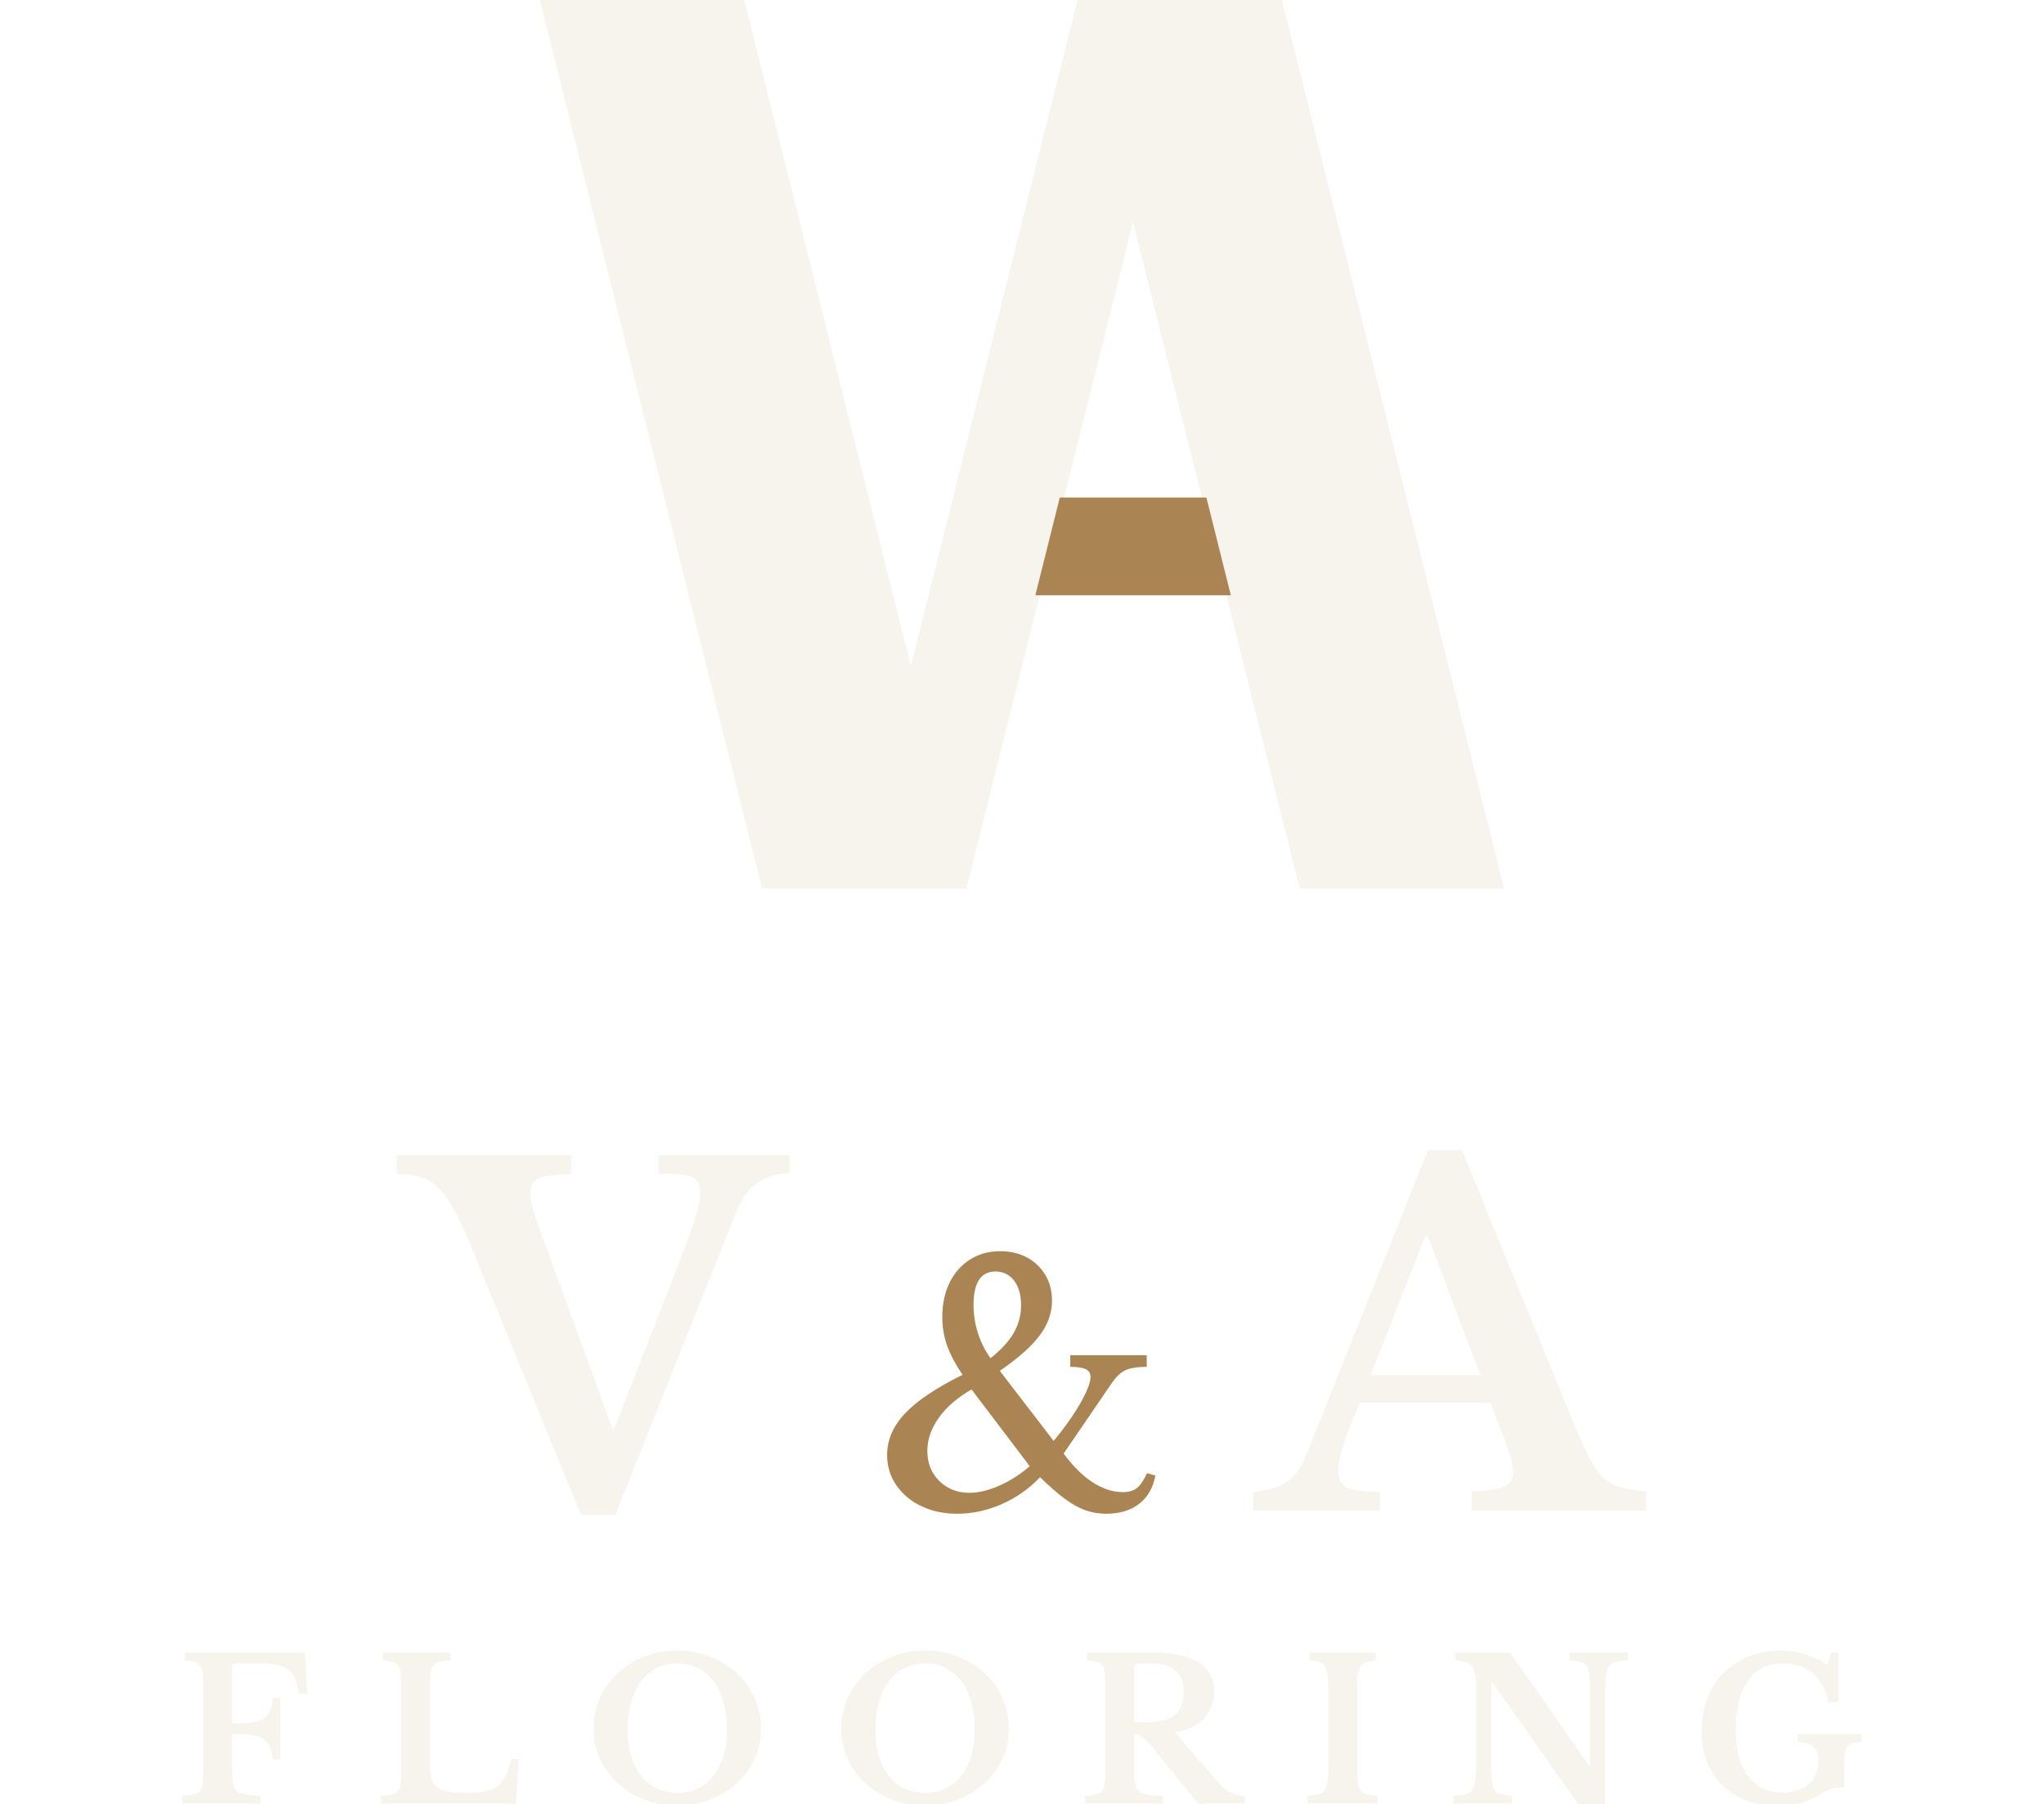
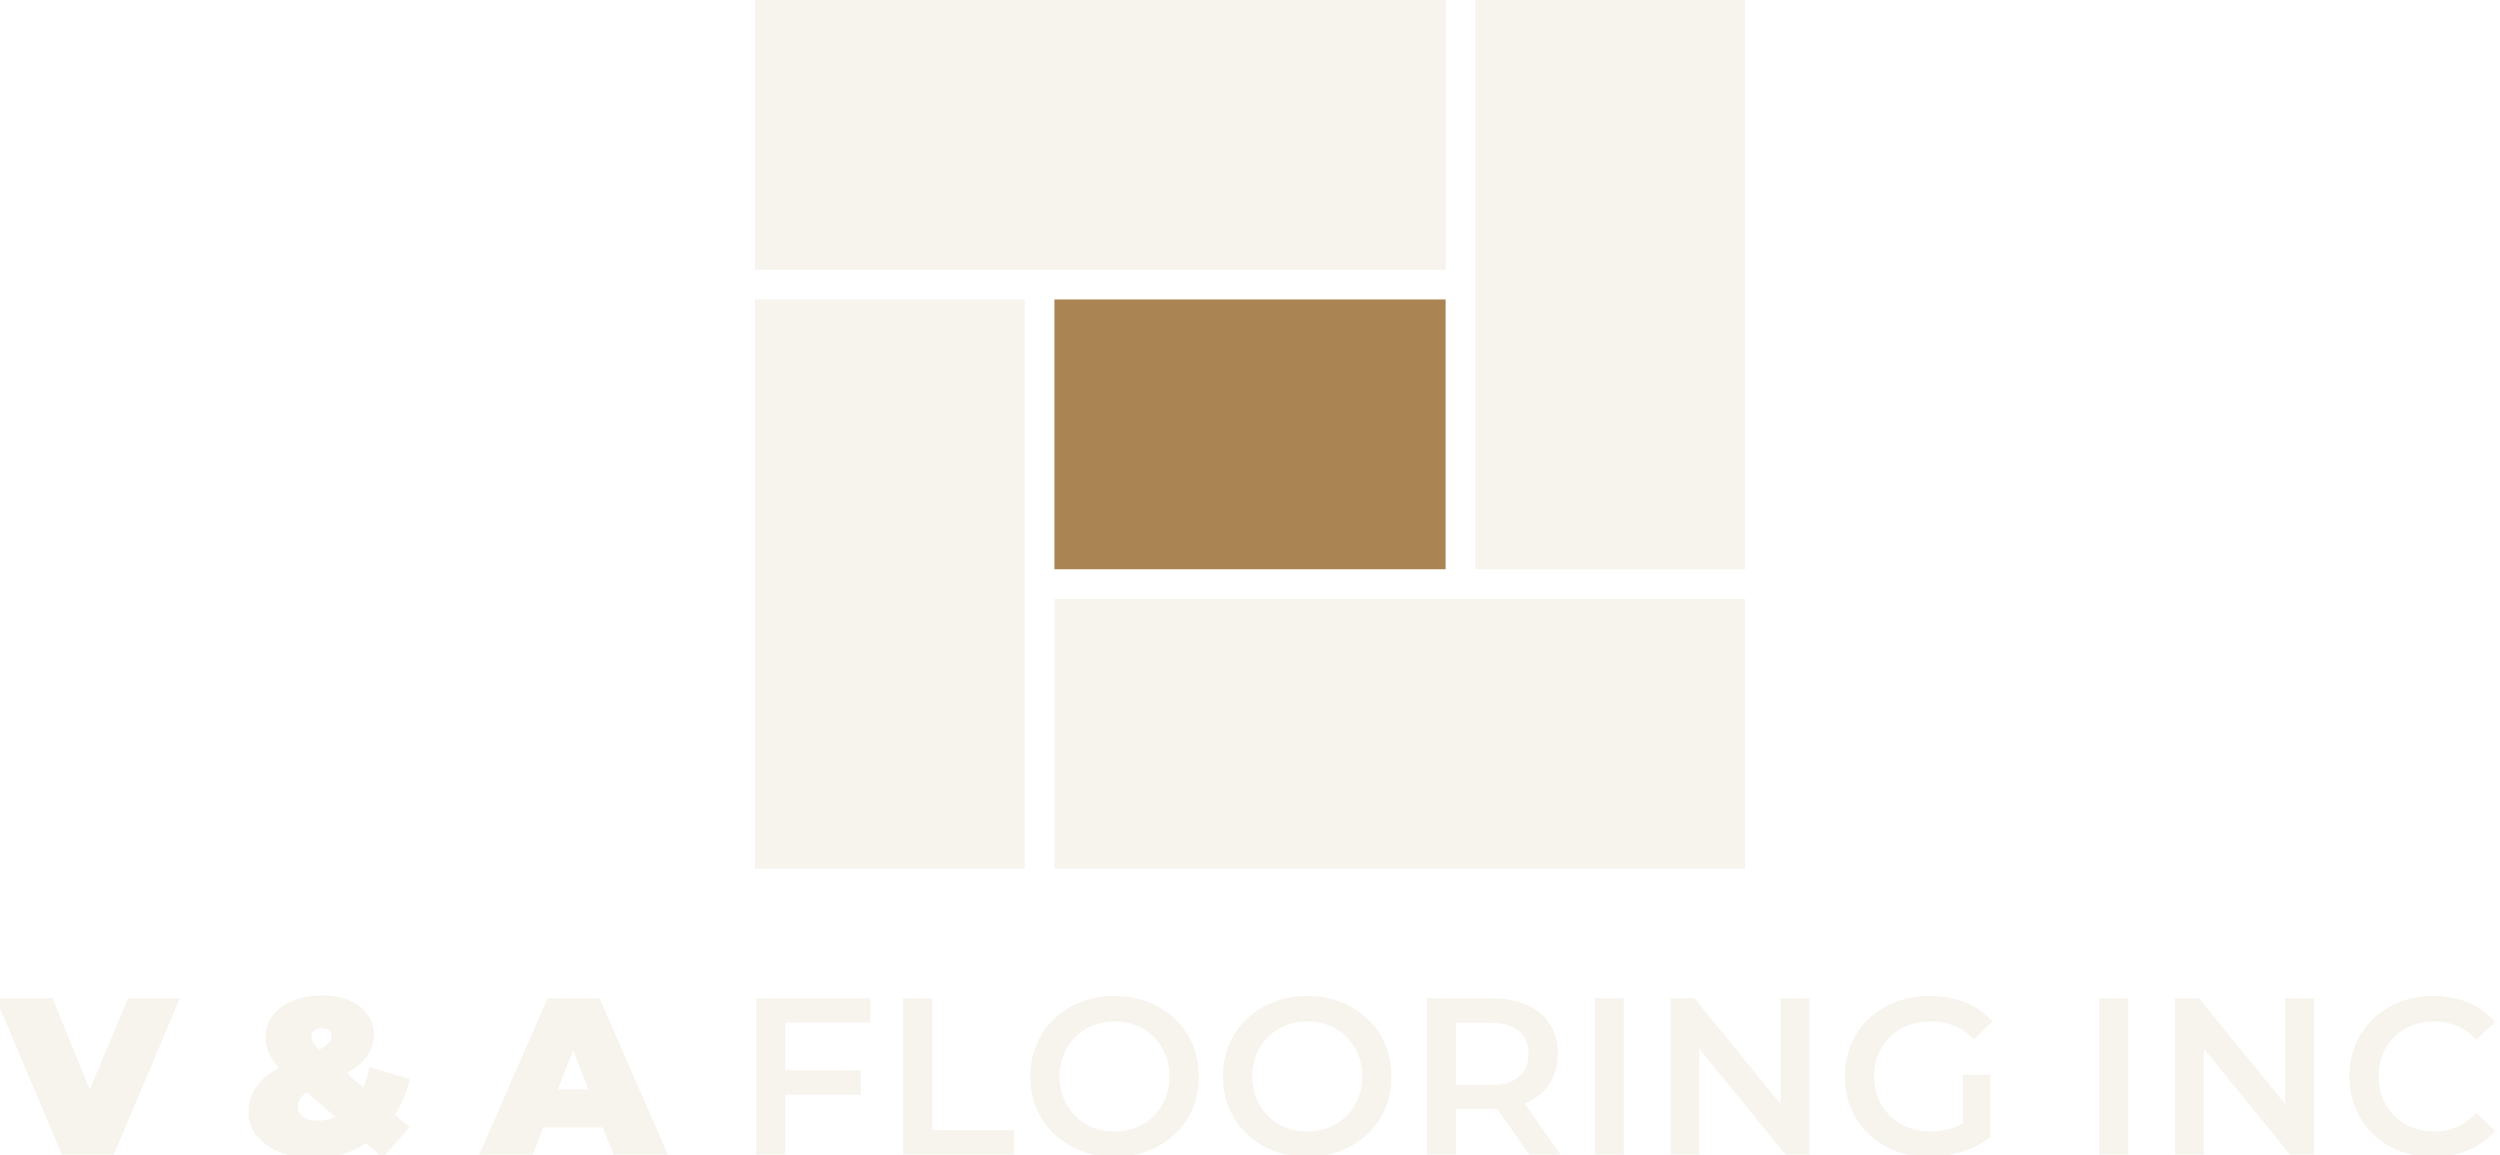
- <svg xmlns="http://www.w3.org/2000/svg" viewBox="0 0 230 203" role="img" aria-labelledby="t">
+ <svg xmlns="http://www.w3.org/2000/svg" viewBox="0 0 926.67 428" role="img" aria-labelledby="t">
  <g fill="#F7F4EE">
-     <path d="M60.75 0 L83.75 0 L108.75 100 L85.75 100 Z" />
-     <path d="M96.25 100 L108.75 100 L133.75 0 L121.25 0 Z" />
-     <path d="M121.25 0 L144.25 0 L169.25 100 L146.25 100 Z" />
+     <path d="M279.84 0 L535.84 0 L535.84 100 L279.84 100 Z" />
+     <path d="M546.84 0 L646.84 0 L646.84 211 L546.84 211 Z" />
+     <path d="M390.84 222 L646.84 222 L646.84 322 L390.84 322 Z" />
+     <path d="M279.84 111 L379.84 111 L379.84 322 L279.84 322 Z" />
+     <path d="M22.951 428.0 -1.574 370.0H19.471L39.44 418.969H26.929L47.477 370.0H66.7L42.174 428.0ZM141.851 429.077 106.72 398.917Q103.903 396.597 102.08 394.236Q100.257 391.874 99.346 389.471Q98.434 387.069 98.434 384.666Q98.434 380.026 101.044 376.504Q103.654 372.983 108.336 370.994Q113.017 369.006 119.314 369.006Q125.114 369.006 129.423 370.787Q133.731 372.569 136.134 375.883Q138.537 379.197 138.537 383.671Q138.537 387.649 136.507 390.88Q134.477 394.111 130.293 396.763Q126.109 399.414 119.729 401.817Q116.414 403.06 114.343 404.386Q112.271 405.711 111.36 407.161Q110.449 408.611 110.449 410.434Q110.449 411.76 111.319 412.92Q112.189 414.08 113.804 414.743Q115.42 415.406 117.74 415.406Q122.214 415.406 126.15 413.044Q130.086 410.683 132.944 406.209Q135.803 401.734 136.88 395.52L151.877 399.994Q149.971 408.529 144.959 415.157Q139.946 421.786 132.613 425.556Q125.28 429.326 116.331 429.326Q109.371 429.326 103.903 427.13Q98.434 424.934 95.286 421.123Q92.137 417.311 92.137 412.506Q92.137 407.7 94.25 404.013Q96.363 400.326 100.796 397.384Q105.229 394.443 112.023 391.874Q116.166 390.3 118.527 388.974Q120.889 387.649 121.883 386.447Q122.877 385.246 122.877 384.086Q122.877 382.76 122.007 381.931Q121.137 381.103 119.397 381.103Q117.491 381.103 116.456 382.056Q115.42 383.009 115.42 384.417Q115.42 385.329 115.876 386.24Q116.331 387.151 117.657 388.436Q118.983 389.72 121.386 391.791L151.877 417.726ZM177.646 428.0 203.0 370.0H222.223L247.577 428.0H227.36L208.634 379.28H216.257L197.531 428.0ZM192.726 417.891 197.697 403.806H224.377L229.349 417.891Z" />
+     <path d="M280.306 428.0V370.0H322.646V379.031H291.077V428.0ZM290.166 405.794V396.68H319.083V405.794ZM334.743 428.0V370.0H345.514V418.886H375.84V428.0ZM413.209 428.829Q406.414 428.829 400.697 426.591Q394.98 424.354 390.754 420.336Q386.529 416.317 384.209 410.89Q381.889 405.463 381.889 399.0Q381.889 392.537 384.209 387.11Q386.529 381.683 390.754 377.664Q394.98 373.646 400.697 371.409Q406.414 369.171 413.126 369.171Q419.92 369.171 425.596 371.409Q431.271 373.646 435.497 377.664Q439.723 381.683 442.043 387.11Q444.363 392.537 444.363 399.0Q444.363 405.463 442.043 410.931Q439.723 416.4 435.497 420.377Q431.271 424.354 425.596 426.591Q419.92 428.829 413.209 428.829ZM413.126 419.383Q417.517 419.383 421.246 417.891Q424.974 416.4 427.709 413.624Q430.443 410.849 431.976 407.161Q433.509 403.474 433.509 399.0Q433.509 394.526 431.976 390.839Q430.443 387.151 427.709 384.376Q424.974 381.6 421.246 380.109Q417.517 378.617 413.126 378.617Q408.734 378.617 405.047 380.109Q401.36 381.6 398.584 384.376Q395.809 387.151 394.276 390.839Q392.743 394.526 392.743 399.0Q392.743 403.391 394.276 407.12Q395.809 410.849 398.543 413.624Q401.277 416.4 405.006 417.891Q408.734 419.383 413.126 419.383ZM484.631 428.829Q477.837 428.829 472.12 426.591Q466.403 424.354 462.177 420.336Q457.951 416.317 455.631 410.89Q453.311 405.463 453.311 399.0Q453.311 392.537 455.631 387.11Q457.951 381.683 462.177 377.664Q466.403 373.646 472.12 371.409Q477.837 369.171 484.549 369.171Q491.343 369.171 497.019 371.409Q502.694 373.646 506.92 377.664Q511.146 381.683 513.466 387.11Q515.786 392.537 515.786 399.0Q515.786 405.463 513.466 410.931Q511.146 416.4 506.92 420.377Q502.694 424.354 497.019 426.591Q491.343 428.829 484.631 428.829ZM484.549 419.383Q488.94 419.383 492.669 417.891Q496.397 416.4 499.131 413.624Q501.866 410.849 503.399 407.161Q504.931 403.474 504.931 399.0Q504.931 394.526 503.399 390.839Q501.866 387.151 499.131 384.376Q496.397 381.6 492.669 380.109Q488.94 378.617 484.549 378.617Q480.157 378.617 476.47 380.109Q472.783 381.6 470.007 384.376Q467.231 387.151 465.699 390.839Q464.166 394.526 464.166 399.0Q464.166 403.391 465.699 407.12Q467.231 410.849 469.966 413.624Q472.7 416.4 476.429 417.891Q480.157 419.383 484.549 419.383ZM528.877 428.0V370.0H552.657Q564.257 370.0 570.844 375.469Q577.431 380.937 577.431 390.631Q577.431 397.011 574.449 401.61Q571.466 406.209 565.956 408.653Q560.446 411.097 552.74 411.097H534.843L539.649 406.209V428.0ZM566.826 428.0 552.16 406.954H563.677L578.426 428.0ZM539.649 407.369 534.843 402.231H552.243Q559.369 402.231 562.973 399.166Q566.577 396.1 566.577 390.631Q566.577 385.08 562.973 382.097Q559.369 379.114 552.243 379.114H534.843L539.649 373.811ZM591.103 428.0V370.0H601.874V428.0ZM619.191 428.0V370.0H628.057L664.431 414.66H660.04V370.0H670.729V428.0H661.863L625.489 383.34H629.88V428.0ZM715.057 428.829Q708.263 428.829 702.587 426.633Q696.911 424.437 692.686 420.419Q688.46 416.4 686.14 410.931Q683.82 405.463 683.82 399.0Q683.82 392.537 686.14 387.069Q688.46 381.6 692.727 377.581Q696.994 373.563 702.711 371.367Q708.429 369.171 715.223 369.171Q722.597 369.171 728.521 371.574Q734.446 373.977 738.506 378.617L731.711 385.246Q728.314 381.849 724.379 380.233Q720.443 378.617 715.72 378.617Q711.163 378.617 707.269 380.109Q703.374 381.6 700.557 384.334Q697.74 387.069 696.207 390.797Q694.674 394.526 694.674 399.0Q694.674 403.391 696.207 407.12Q697.74 410.849 700.557 413.624Q703.374 416.4 707.186 417.891Q710.997 419.383 715.637 419.383Q719.946 419.383 723.964 418.016Q727.983 416.649 731.629 413.417L737.76 421.454Q733.203 425.1 727.196 426.964Q721.189 428.829 715.057 428.829ZM737.76 421.454 727.569 420.046V398.337H737.76ZM778.111 428.0V370.0H788.883V428.0ZM806.2 428.0V370.0H815.066L851.44 414.66H847.049V370.0H857.737V428.0H848.871L812.497 383.34H816.889V428.0ZM901.817 428.829Q895.189 428.829 889.513 426.633Q883.837 424.437 879.653 420.419Q875.469 416.4 873.149 410.931Q870.829 405.463 870.829 399.0Q870.829 392.537 873.149 387.069Q875.469 381.6 879.694 377.581Q883.92 373.563 889.554 371.367Q895.189 369.171 901.9 369.171Q909.026 369.171 914.909 371.616Q920.791 374.06 924.851 378.866L917.891 385.411Q914.743 382.014 910.849 380.316Q906.954 378.617 902.397 378.617Q897.84 378.617 894.07 380.109Q890.3 381.6 887.524 384.334Q884.749 387.069 883.216 390.797Q881.683 394.526 881.683 399.0Q881.683 403.474 883.216 407.203Q884.749 410.931 887.524 413.666Q890.3 416.4 894.07 417.891Q897.84 419.383 902.397 419.383Q906.954 419.383 910.849 417.684Q914.743 415.986 917.891 412.506L924.851 419.134Q920.791 423.857 914.909 426.343Q909.026 428.829 901.817 428.829Z" />
  </g>
-   <path fill="#AA8453" d="M119.25 56 L135.75 56 L138.5 67 L116.5 67 Z" />
-   <g fill="#F7F4EE">
-     <path d="M60.71 138.312 69.022 161.065 75.775 143.766Q77.126 140.338 77.749 138.519Q78.372 136.701 78.58 135.766Q78.788 134.831 78.788 134.104Q78.788 132.857 77.853 132.468Q76.918 132.078 74.113 132.078V130.0H88.866V132.078Q86.684 132.078 85.23 133.117Q83.775 134.156 82.892 136.286L69.23 170.519H65.385L52.97 140.182Q51.619 136.909 50.502 135.169Q49.385 133.429 48.035 132.779Q46.684 132.13 44.658 132.13V130.0H64.295V132.13Q61.593 132.182 60.632 132.623Q59.671 133.065 59.671 134.208Q59.671 134.883 59.931 135.896Q60.191 136.909 60.71 138.312Z" />
-     <path d="M141.03 170.0V167.922Q143.524 167.662 144.822 166.805Q146.121 165.948 147.004 163.714L160.666 129.481H164.511L176.926 159.818Q178.017 162.468 178.796 164.0Q179.576 165.532 180.407 166.312Q181.238 167.091 182.355 167.403Q183.472 167.714 185.238 167.87V170.0H165.602V167.87Q168.095 167.766 169.186 167.351Q170.277 166.935 170.277 165.688Q170.277 164.961 169.913 163.792Q169.55 162.623 168.926 161.013L167.731 157.896H153.03Q151.783 160.701 151.186 162.571Q150.589 164.442 150.589 165.532Q150.589 167.091 151.757 167.506Q152.926 167.922 155.264 167.922V170.0ZM154.225 154.779H166.589L160.615 139.039H160.407Z" />
-     <path d="M20.551 203.0V202.117Q21.544 202.073 22.041 201.885Q22.538 201.697 22.703 201.168Q22.869 200.638 22.869 199.6V189.4Q22.869 188.362 22.714 187.844Q22.56 187.325 22.118 187.126Q21.677 186.927 20.794 186.883V186.0H34.305L34.57 190.658H33.643Q33.466 189.4 33.058 188.649Q32.649 187.899 31.821 187.568Q30.994 187.236 29.558 187.236H26.512Q26.114 187.236 26.114 187.612V193.992Q27.903 193.992 28.852 193.771Q29.801 193.551 30.199 192.932Q30.596 192.314 30.706 191.122H31.523V198.032H30.706Q30.574 197.105 30.32 196.542Q30.066 195.979 29.581 195.681Q29.095 195.383 28.256 195.273Q27.417 195.162 26.114 195.162V199.445Q26.114 200.571 26.335 201.134Q26.556 201.697 27.251 201.885Q27.947 202.073 29.338 202.117V203.0ZM42.827 203.0V202.117Q43.821 202.073 44.318 201.885Q44.814 201.697 44.98 201.168Q45.145 200.638 45.145 199.6V189.4Q45.145 188.362 44.991 187.844Q44.836 187.325 44.395 187.126Q43.953 186.927 43.07 186.883V186.0H50.687V186.883Q49.694 186.905 49.208 187.115Q48.722 187.325 48.556 187.877Q48.391 188.429 48.391 189.555V198.805Q48.391 200.042 48.755 200.682Q49.119 201.322 49.992 201.554Q50.864 201.786 52.387 201.786Q54.087 201.786 55.092 201.477Q56.096 201.168 56.637 200.351Q57.178 199.534 57.509 197.988H58.392L58.039 203.0ZM76.209 185.779Q78.196 185.779 79.907 186.453Q81.618 187.126 82.91 188.329Q84.201 189.532 84.919 191.144Q85.636 192.756 85.636 194.632Q85.636 196.421 84.908 197.988Q84.179 199.556 82.888 200.726Q81.596 201.896 79.885 202.558Q78.174 203.221 76.209 203.221Q74.244 203.221 72.533 202.558Q70.822 201.896 69.531 200.726Q68.239 199.556 67.51 197.988Q66.782 196.421 66.782 194.632Q66.782 192.756 67.499 191.144Q68.217 189.532 69.508 188.329Q70.8 187.126 72.511 186.453Q74.222 185.779 76.209 185.779ZM76.209 201.786Q77.931 201.786 79.179 200.925Q80.426 200.064 81.11 198.463Q81.795 196.862 81.795 194.699Q81.795 192.403 81.121 190.725Q80.448 189.047 79.19 188.131Q77.931 187.214 76.209 187.214Q74.487 187.214 73.24 188.131Q71.992 189.047 71.308 190.725Q70.623 192.403 70.623 194.699Q70.623 196.862 71.308 198.463Q71.992 200.064 73.24 200.925Q74.487 201.786 76.209 201.786ZM104.094 185.779Q106.081 185.779 107.792 186.453Q109.503 187.126 110.794 188.329Q112.086 189.532 112.803 191.144Q113.521 192.756 113.521 194.632Q113.521 196.421 112.792 197.988Q112.064 199.556 110.772 200.726Q109.481 201.896 107.769 202.558Q106.058 203.221 104.094 203.221Q102.129 203.221 100.418 202.558Q98.706 201.896 97.415 200.726Q96.123 199.556 95.395 197.988Q94.666 196.421 94.666 194.632Q94.666 192.756 95.384 191.144Q96.101 189.532 97.393 188.329Q98.684 187.126 100.395 186.453Q102.106 185.779 104.094 185.779ZM104.094 201.786Q105.816 201.786 107.063 200.925Q108.31 200.064 108.995 198.463Q109.679 196.862 109.679 194.699Q109.679 192.403 109.006 190.725Q108.332 189.047 107.074 188.131Q105.816 187.214 104.094 187.214Q102.371 187.214 101.124 188.131Q99.877 189.047 99.192 190.725Q98.508 192.403 98.508 194.699Q98.508 196.862 99.192 198.463Q99.877 200.064 101.124 200.925Q102.371 201.786 104.094 201.786ZM136.636 190.261Q136.636 192.094 135.577 193.33Q134.517 194.566 132.199 194.986L137.321 200.858Q137.851 201.477 138.579 201.797Q139.308 202.117 140.058 202.117V203.0H134.826L129.351 196.288Q128.997 195.847 128.688 195.604Q128.379 195.361 128.125 195.262Q127.871 195.162 127.629 195.162V199.49Q127.629 200.571 127.849 201.145Q128.07 201.719 128.755 201.918Q129.439 202.117 130.83 202.117V203.0H122.065V202.117Q123.036 202.117 123.533 201.918Q124.03 201.719 124.206 201.179Q124.383 200.638 124.383 199.6V189.4Q124.383 188.362 124.24 187.844Q124.096 187.325 123.655 187.126Q123.213 186.927 122.308 186.883V186.0H129.947Q133.126 186.0 134.881 187.126Q136.636 188.252 136.636 190.261ZM127.629 187.612V193.838H129.064Q131.139 193.838 132.166 193.021Q133.192 192.204 133.192 190.371Q133.192 188.958 132.331 188.097Q131.47 187.236 129.947 187.236H128.026Q127.629 187.236 127.629 187.612ZM147.145 203.0V202.117Q148.139 202.073 148.636 201.852Q149.132 201.631 149.298 200.969Q149.464 200.306 149.464 198.938V190.062Q149.464 188.804 149.32 188.142Q149.177 187.479 148.724 187.203Q148.271 186.927 147.366 186.883V186.0H154.806V186.883Q153.901 186.927 153.449 187.203Q152.996 187.479 152.853 188.142Q152.709 188.804 152.709 190.062V198.938Q152.709 200.306 152.875 200.969Q153.04 201.631 153.537 201.852Q154.034 202.073 155.027 202.117V203.0ZM177.679 203.221 167.899 189.29H167.81V198.783Q167.81 200.24 167.976 200.936Q168.142 201.631 168.638 201.852Q169.135 202.073 170.106 202.117V203.0H163.549V202.117Q164.631 202.073 165.172 201.852Q165.713 201.631 165.901 200.969Q166.088 200.306 166.088 198.938V190.062Q166.088 188.804 165.923 188.142Q165.757 187.479 165.26 187.203Q164.764 186.927 163.77 186.883V186.0H169.93L178.827 198.761H178.916V190.217Q178.916 188.76 178.75 188.064Q178.584 187.369 178.099 187.137Q177.613 186.905 176.619 186.883V186.0H183.177V186.883Q182.095 186.905 181.554 187.137Q181.013 187.369 180.825 188.031Q180.638 188.694 180.638 190.062V203.221ZM200.11 203.221Q197.461 203.221 195.529 202.194Q193.597 201.168 192.538 199.28Q191.478 197.392 191.478 194.809Q191.478 192.116 192.604 190.084Q193.73 188.053 195.739 186.916Q197.748 185.779 200.375 185.779Q201.744 185.779 202.981 186.155Q204.217 186.53 205.652 187.369L206.071 186.0H206.866V191.586H205.762Q205.475 190.195 204.78 189.223Q204.084 188.252 203.036 187.733Q201.987 187.214 200.64 187.214Q198.962 187.214 197.77 188.097Q196.578 188.981 195.938 190.636Q195.297 192.292 195.297 194.632Q195.297 198.055 196.677 199.898Q198.057 201.742 200.64 201.742Q201.877 201.742 202.771 201.3Q203.665 200.858 204.14 200.053Q204.614 199.247 204.614 198.121Q204.614 197.105 204.073 196.619Q203.532 196.134 202.296 196.045V195.162H209.449V196.045Q208.368 196.045 207.948 196.52Q207.529 196.995 207.529 198.231V201.168Q206.888 201.168 206.48 201.234Q206.071 201.3 205.619 201.521Q205.166 201.742 204.349 202.227Q203.51 202.713 202.44 202.967Q201.369 203.221 200.11 203.221Z" />
-   </g>
-   <g fill="#AA8453">
-     <path d="M107.715 170.374Q105.433 170.374 103.657 169.514Q101.88 168.654 100.851 167.157Q99.823 165.661 99.823 163.754Q99.823 161.21 101.861 159.06Q103.9 156.909 108.313 154.74Q107.116 152.982 106.574 151.448Q106.032 149.915 106.032 148.232Q106.032 146.025 106.855 144.361Q107.677 142.696 109.155 141.761Q110.632 140.826 112.54 140.826Q114.26 140.826 115.569 141.537Q116.878 142.247 117.626 143.5Q118.375 144.753 118.375 146.399Q118.375 148.456 116.991 150.308Q115.607 152.159 112.502 154.291L118.562 162.183Q120.394 159.976 121.554 157.956Q122.713 155.937 122.713 154.964Q122.713 154.366 122.171 154.104Q121.629 153.842 120.432 153.842V152.533H129.034V153.842Q127.426 153.842 126.603 154.235Q125.78 154.628 124.995 155.824L119.684 163.604Q121.255 165.736 122.956 166.839Q124.658 167.943 126.341 167.943Q127.314 167.943 127.894 167.513Q128.473 167.083 129.072 165.811L130.007 166.073Q129.633 168.13 128.193 169.252Q126.753 170.374 124.471 170.374Q123.237 170.374 122.134 169.981Q121.03 169.589 119.815 168.691Q118.599 167.793 117.028 166.26Q115.195 168.205 112.727 169.289Q110.258 170.374 107.715 170.374ZM109.099 168.018Q110.632 168.018 112.446 167.214Q114.26 166.409 115.869 165.025L109.323 156.385Q106.967 157.732 105.658 159.546Q104.349 161.36 104.349 163.305Q104.349 165.362 105.695 166.69Q107.042 168.018 109.099 168.018ZM111.455 152.87Q113.213 151.486 114.055 150.046Q114.896 148.606 114.896 146.923Q114.896 145.165 114.111 144.136Q113.325 143.108 112.016 143.108Q109.548 143.108 109.548 146.885Q109.548 148.494 110.034 150.027Q110.52 151.561 111.455 152.87Z" />
-   </g>
+   <path fill="#AA8453" d="M390.84 111 L535.84 111 L535.84 211 L390.84 211 Z" />
</svg>
